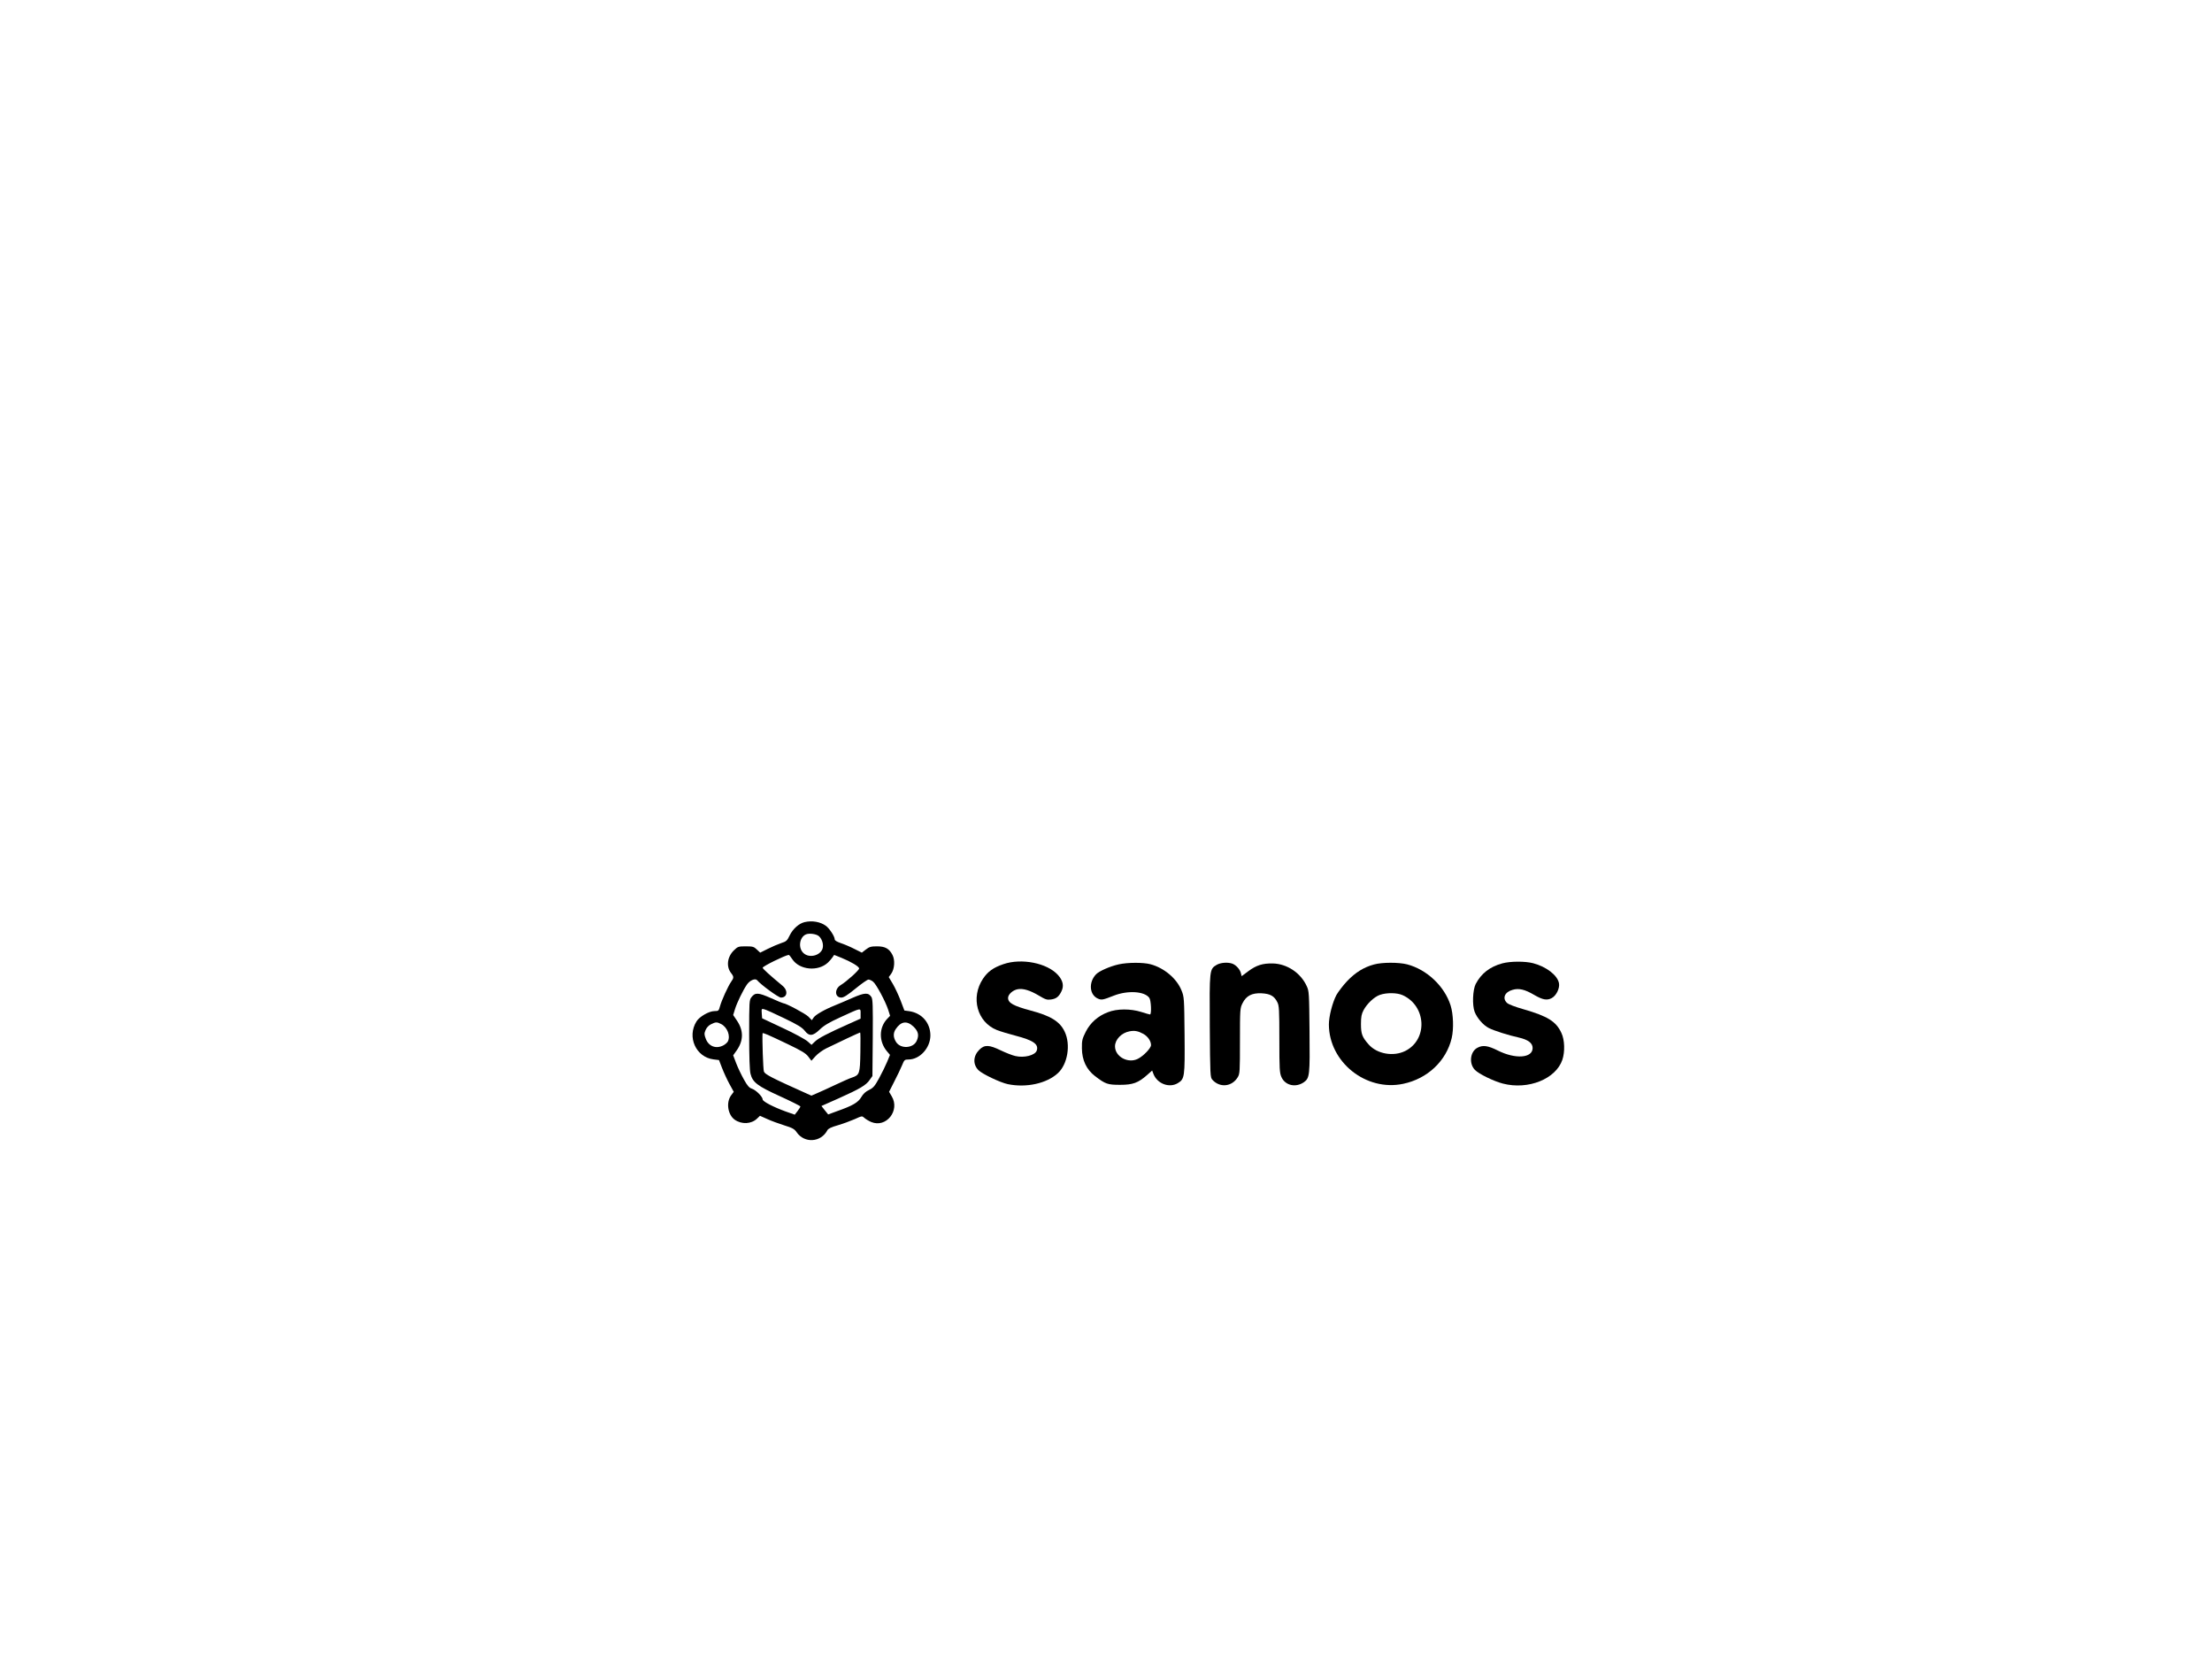
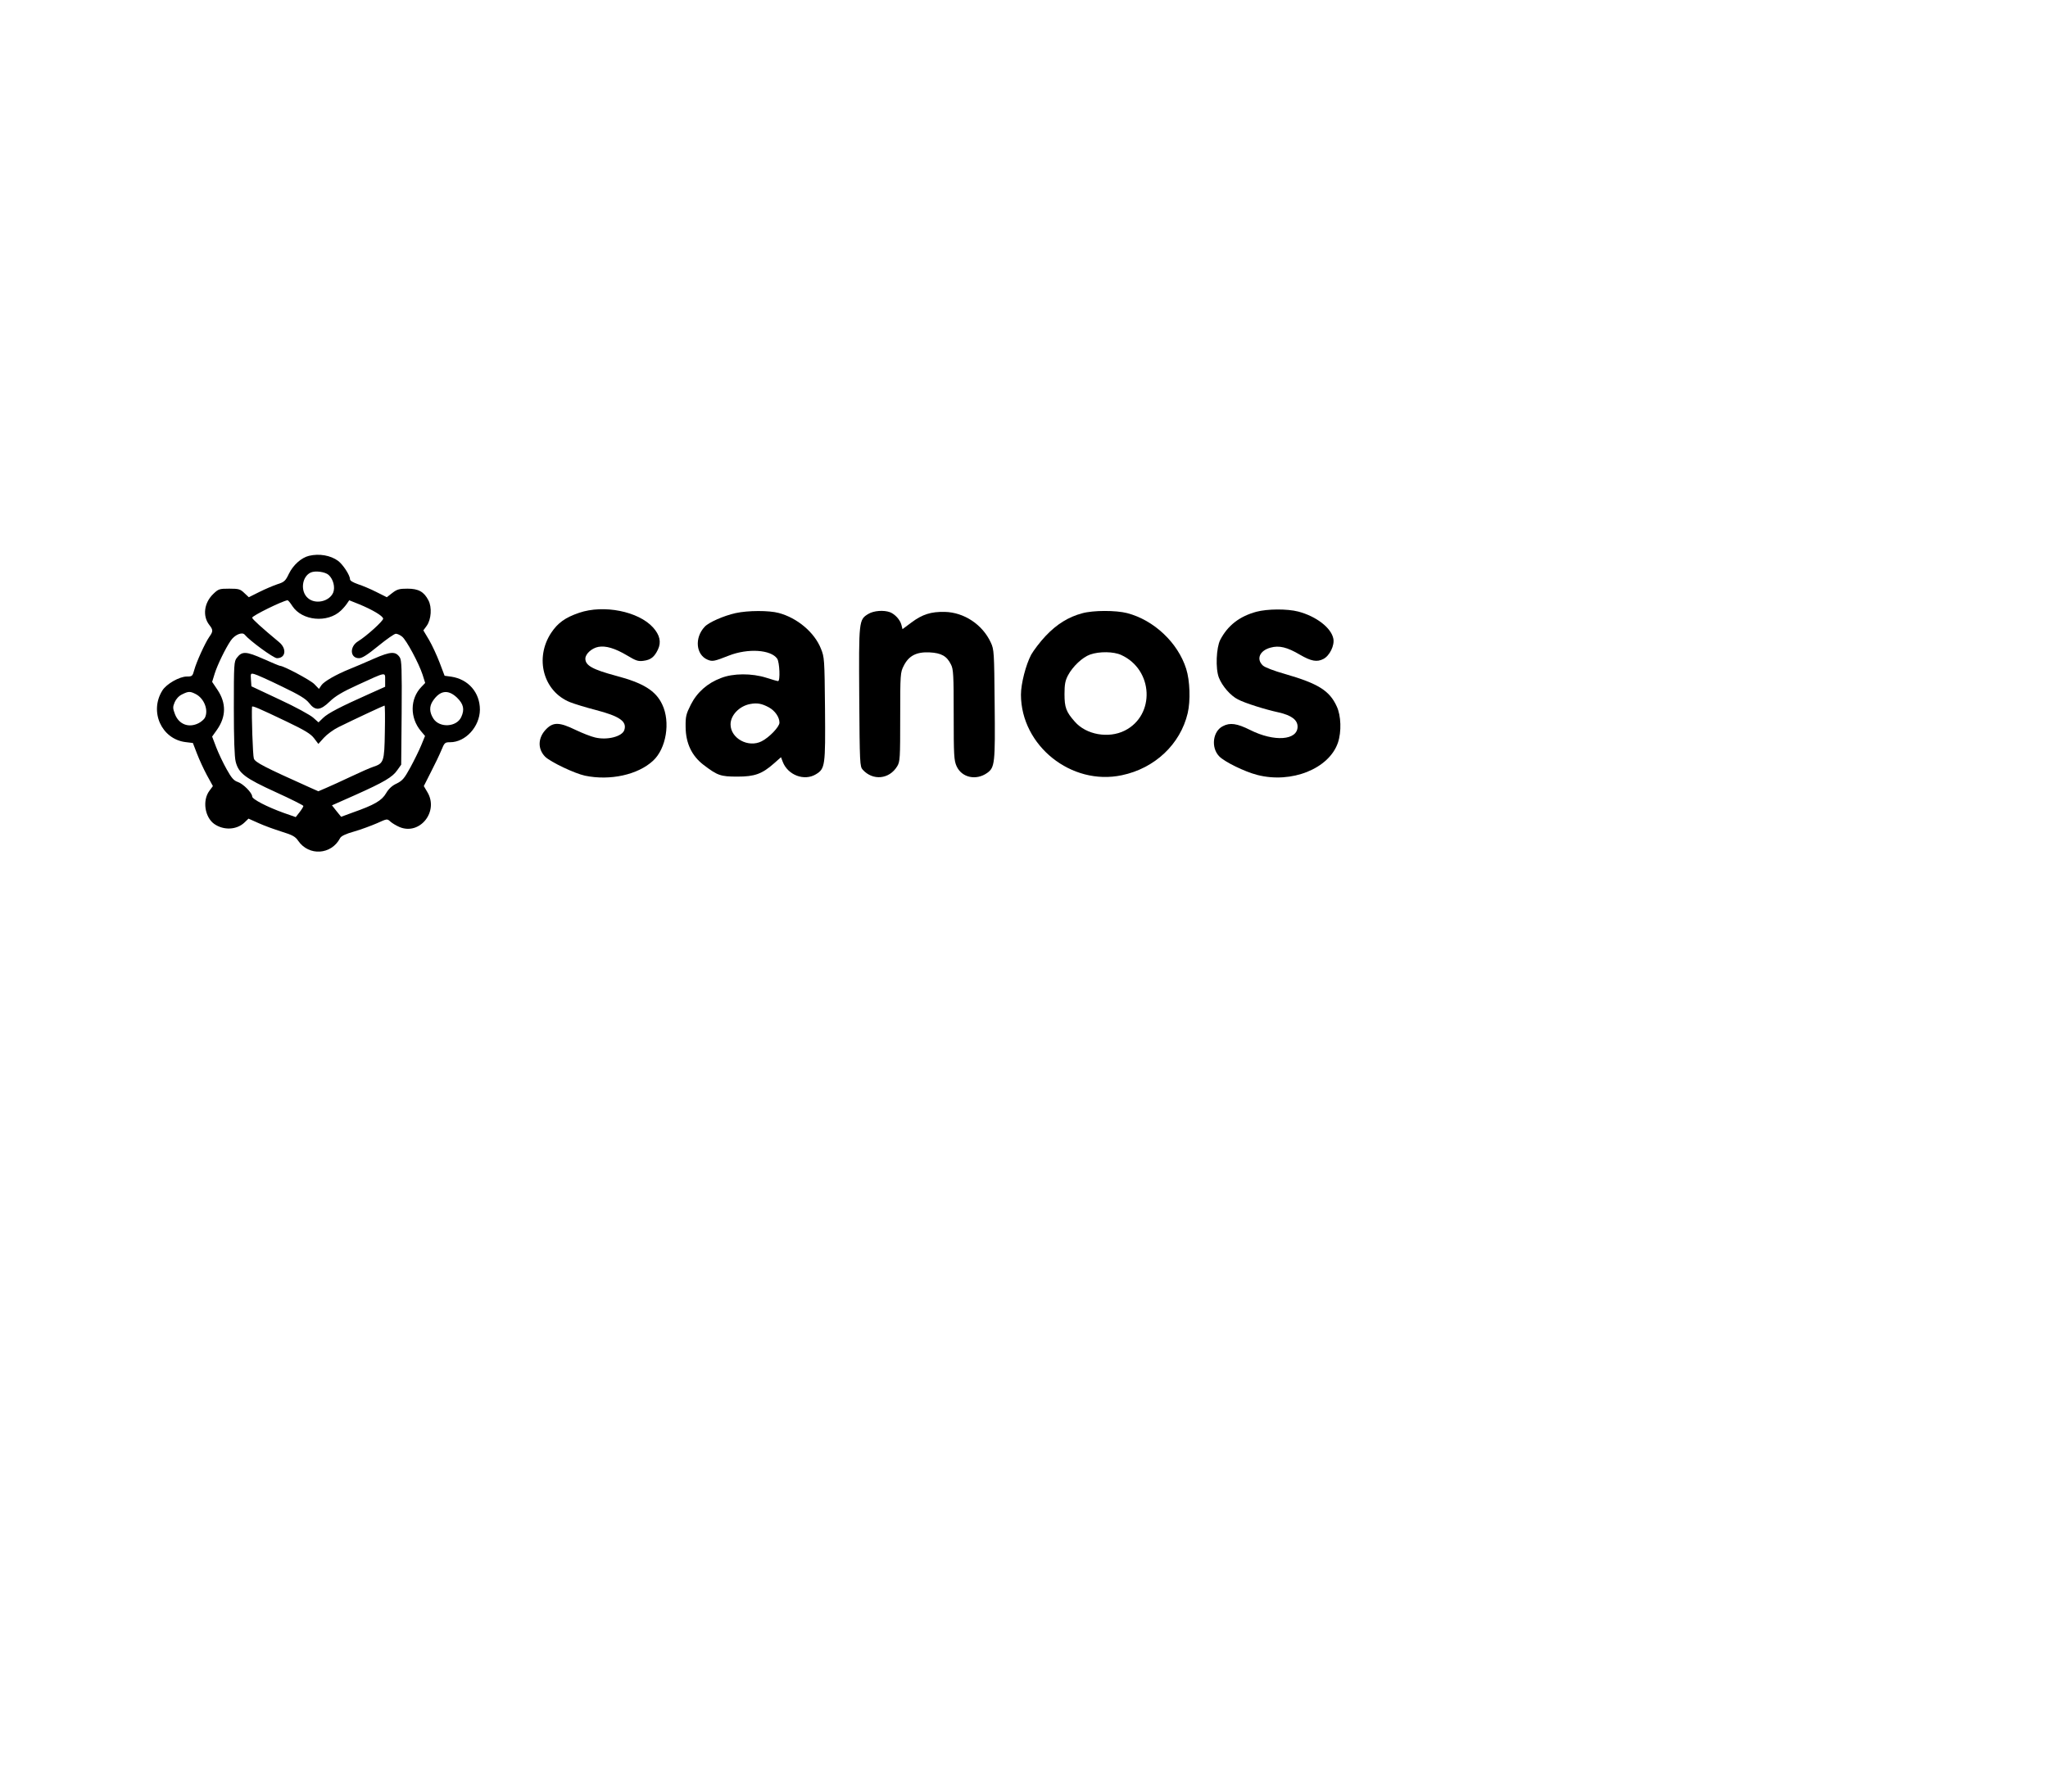
- <svg xmlns="http://www.w3.org/2000/svg" version="1.0" width="640pt" height="483pt" viewBox="0 0 1640 1483" preserveAspectRatio="xMidYMid meet">
+ <svg xmlns="http://www.w3.org/2000/svg" version="1.0" width="1600px" height="1400px" viewBox="350 500 1340 1083" preserveAspectRatio="xMidYMid meet">
  <g transform="translate(0,1483) scale(0.1,-0.1)" fill="#000000" stroke="none">
    <path d="M5522 6640 c-50 -12 -104 -60 -132 -118 -22 -46 -30 -54 -75 -68 -27 -9 -81 -32 -119 -51 l-68 -34 -30 28 c-26 25 -36 28 -98 28 -65 0 -71 -2 -105 -35 -60 -58 -71 -145 -25 -203 25 -32 25 -42 -1 -78 -27 -39 -84 -164 -98 -216 -11 -41 -14 -43 -49 -43 -48 0 -134 -49 -160 -92 -86 -138 -5 -317 151 -337 l49 -6 27 -70 c15 -39 44 -102 65 -141 l39 -71 -23 -31 c-47 -63 -30 -173 32 -217 62 -43 147 -39 198 10 l26 25 65 -29 c35 -16 103 -41 151 -56 72 -22 91 -33 109 -60 70 -102 217 -92 274 17 7 14 36 28 93 44 45 13 112 38 149 54 66 30 66 30 87 11 12 -11 39 -27 60 -36 133 -56 259 102 182 229 l-23 39 46 91 c26 50 57 115 69 144 20 49 23 52 57 52 101 0 194 102 195 213 0 112 -75 199 -187 216 l-44 6 -33 87 c-18 47 -49 114 -69 148 l-37 62 22 30 c30 42 35 122 11 167 -29 56 -65 76 -137 76 -53 0 -68 -4 -99 -28 l-36 -28 -68 34 c-37 19 -92 42 -120 51 -34 12 -53 23 -53 33 0 26 -46 96 -78 120 -49 36 -123 49 -190 33z m128 -125 c31 -28 44 -81 30 -116 -25 -58 -116 -79 -165 -36 -52 44 -40 142 19 168 30 13 94 4 116 -16z m-237 -204 c64 -97 230 -112 317 -30 14 13 32 34 40 46 l15 22 65 -26 c85 -35 155 -76 157 -94 2 -14 -109 -115 -165 -149 -56 -35 -52 -110 7 -110 21 0 55 22 126 80 54 44 105 80 115 80 9 0 28 -8 41 -19 28 -22 109 -173 134 -249 l17 -54 -25 -26 c-75 -78 -76 -202 -3 -289 l27 -32 -25 -61 c-14 -34 -46 -99 -71 -145 -39 -71 -51 -86 -89 -105 -31 -14 -53 -35 -70 -64 -28 -48 -76 -76 -218 -126 l-76 -28 -30 37 -30 38 151 67 c190 85 246 118 277 164 l25 35 3 340 c2 286 0 343 -12 362 -27 41 -59 40 -169 -8 -56 -25 -127 -55 -157 -67 -92 -37 -171 -83 -187 -107 l-16 -24 -31 32 c-26 26 -200 119 -224 119 -4 0 -52 20 -108 45 -113 50 -140 52 -174 8 -19 -24 -20 -42 -20 -330 0 -197 4 -320 12 -350 19 -76 61 -108 263 -200 99 -45 180 -86 180 -90 0 -5 -11 -23 -25 -41 l-25 -32 -80 28 c-108 39 -205 89 -205 107 0 24 -59 83 -94 95 -25 8 -41 25 -73 83 -22 39 -53 104 -68 143 l-27 71 32 45 c60 86 61 174 3 261 l-35 52 17 55 c18 57 70 164 104 214 26 39 75 60 92 40 33 -40 189 -154 211 -154 58 0 66 63 13 106 -112 93 -175 150 -175 159 0 13 198 110 231 114 4 1 18 -16 32 -38z m-71 -525 c119 -57 159 -82 181 -110 40 -52 73 -49 134 10 36 35 82 63 183 109 190 87 180 86 180 32 l0 -44 -107 -48 c-186 -83 -267 -125 -299 -156 l-30 -29 -35 31 c-19 17 -117 71 -219 118 l-185 87 -3 43 c-3 42 -2 43 22 37 14 -3 94 -39 178 -80z m-561 -51 c56 -29 85 -107 59 -156 -6 -10 -24 -26 -40 -34 -64 -33 -129 -9 -155 58 -15 39 -15 48 -2 79 9 21 27 41 48 51 42 21 53 21 90 2z m1709 -23 c43 -42 51 -77 28 -127 -30 -66 -141 -73 -182 -11 -27 42 -28 80 -4 116 47 70 100 77 158 22z m-1114 -157 c119 -57 157 -80 179 -109 l28 -37 36 40 c20 22 63 54 96 70 99 49 296 141 301 141 3 0 4 -78 2 -174 -3 -194 -7 -204 -76 -227 -19 -6 -85 -35 -146 -64 -61 -29 -134 -62 -162 -74 l-51 -22 -54 24 c-299 134 -359 165 -368 190 -7 19 -16 290 -12 339 1 9 45 -10 227 -97z" />
    <path d="M7289 6267 c-91 -31 -139 -66 -182 -130 -111 -167 -52 -385 123 -455 30 -12 106 -35 168 -51 157 -41 205 -75 187 -131 -14 -43 -112 -68 -191 -49 -27 6 -85 29 -129 50 -103 50 -144 52 -190 6 -56 -56 -59 -130 -8 -182 36 -35 194 -110 261 -124 164 -34 346 6 445 98 86 79 115 253 60 368 -42 90 -124 141 -303 188 -152 41 -200 67 -200 112 0 31 42 69 85 77 48 9 109 -9 188 -56 58 -35 73 -40 108 -35 47 6 71 25 94 74 23 48 12 95 -32 144 -96 106 -323 151 -484 96z" />
    <path d="M11721 6274 c-111 -30 -188 -90 -237 -184 -26 -52 -32 -187 -9 -247 22 -56 76 -118 125 -143 46 -24 175 -65 267 -85 83 -19 123 -49 123 -93 0 -90 -153 -101 -310 -22 -86 43 -132 50 -179 25 -66 -33 -79 -140 -24 -197 34 -36 167 -101 249 -122 225 -58 470 41 528 211 24 71 21 177 -8 238 -47 103 -122 149 -336 211 -75 21 -134 44 -147 56 -45 42 -21 98 50 117 56 16 109 3 192 -46 74 -43 112 -50 154 -28 41 21 74 89 65 133 -14 71 -112 146 -229 177 -73 19 -202 18 -274 -1z" />
    <path d="M8313 6265 c-77 -17 -175 -60 -202 -89 -68 -72 -58 -184 19 -216 31 -13 43 -11 139 27 125 49 275 39 316 -20 16 -23 21 -147 6 -147 -5 0 -40 10 -77 22 -95 30 -217 30 -297 -2 -88 -33 -156 -93 -197 -174 -31 -62 -35 -77 -34 -147 1 -105 40 -188 117 -247 92 -70 111 -77 222 -77 113 0 161 17 241 88 l44 39 11 -29 c33 -88 141 -129 217 -83 61 37 63 54 60 428 -3 327 -4 339 -27 395 -42 106 -155 201 -276 233 -63 17 -201 17 -282 -1z m218 -617 c40 -22 69 -64 69 -100 0 -27 -67 -97 -117 -122 -87 -44 -203 19 -203 111 0 60 58 120 128 133 46 9 77 3 123 -22z" />
    <path d="M9182 6260 c-63 -38 -63 -42 -60 -545 3 -437 4 -454 23 -475 66 -73 173 -63 225 22 19 31 20 51 20 323 0 282 1 292 23 335 33 66 83 92 169 88 77 -4 113 -24 140 -79 16 -30 18 -68 18 -329 0 -268 2 -299 19 -337 34 -75 128 -95 200 -44 50 36 53 62 49 451 -3 340 -4 357 -25 402 -54 118 -175 198 -301 201 -90 2 -147 -16 -218 -69 l-59 -44 -7 28 c-9 34 -42 70 -75 83 -41 15 -106 10 -141 -11z" />
    <path d="M10581 6264 c-90 -24 -166 -71 -239 -148 -37 -39 -79 -95 -95 -123 -35 -66 -67 -190 -67 -262 1 -334 330 -597 660 -527 216 45 383 203 431 406 19 81 15 213 -10 291 -54 170 -210 318 -386 364 -74 19 -222 19 -294 -1z m255 -273 c211 -96 224 -394 23 -495 -106 -53 -252 -27 -326 58 -57 64 -68 93 -68 181 0 64 5 89 23 123 31 58 94 118 145 136 60 21 153 20 203 -3z" />
  </g>
</svg>
